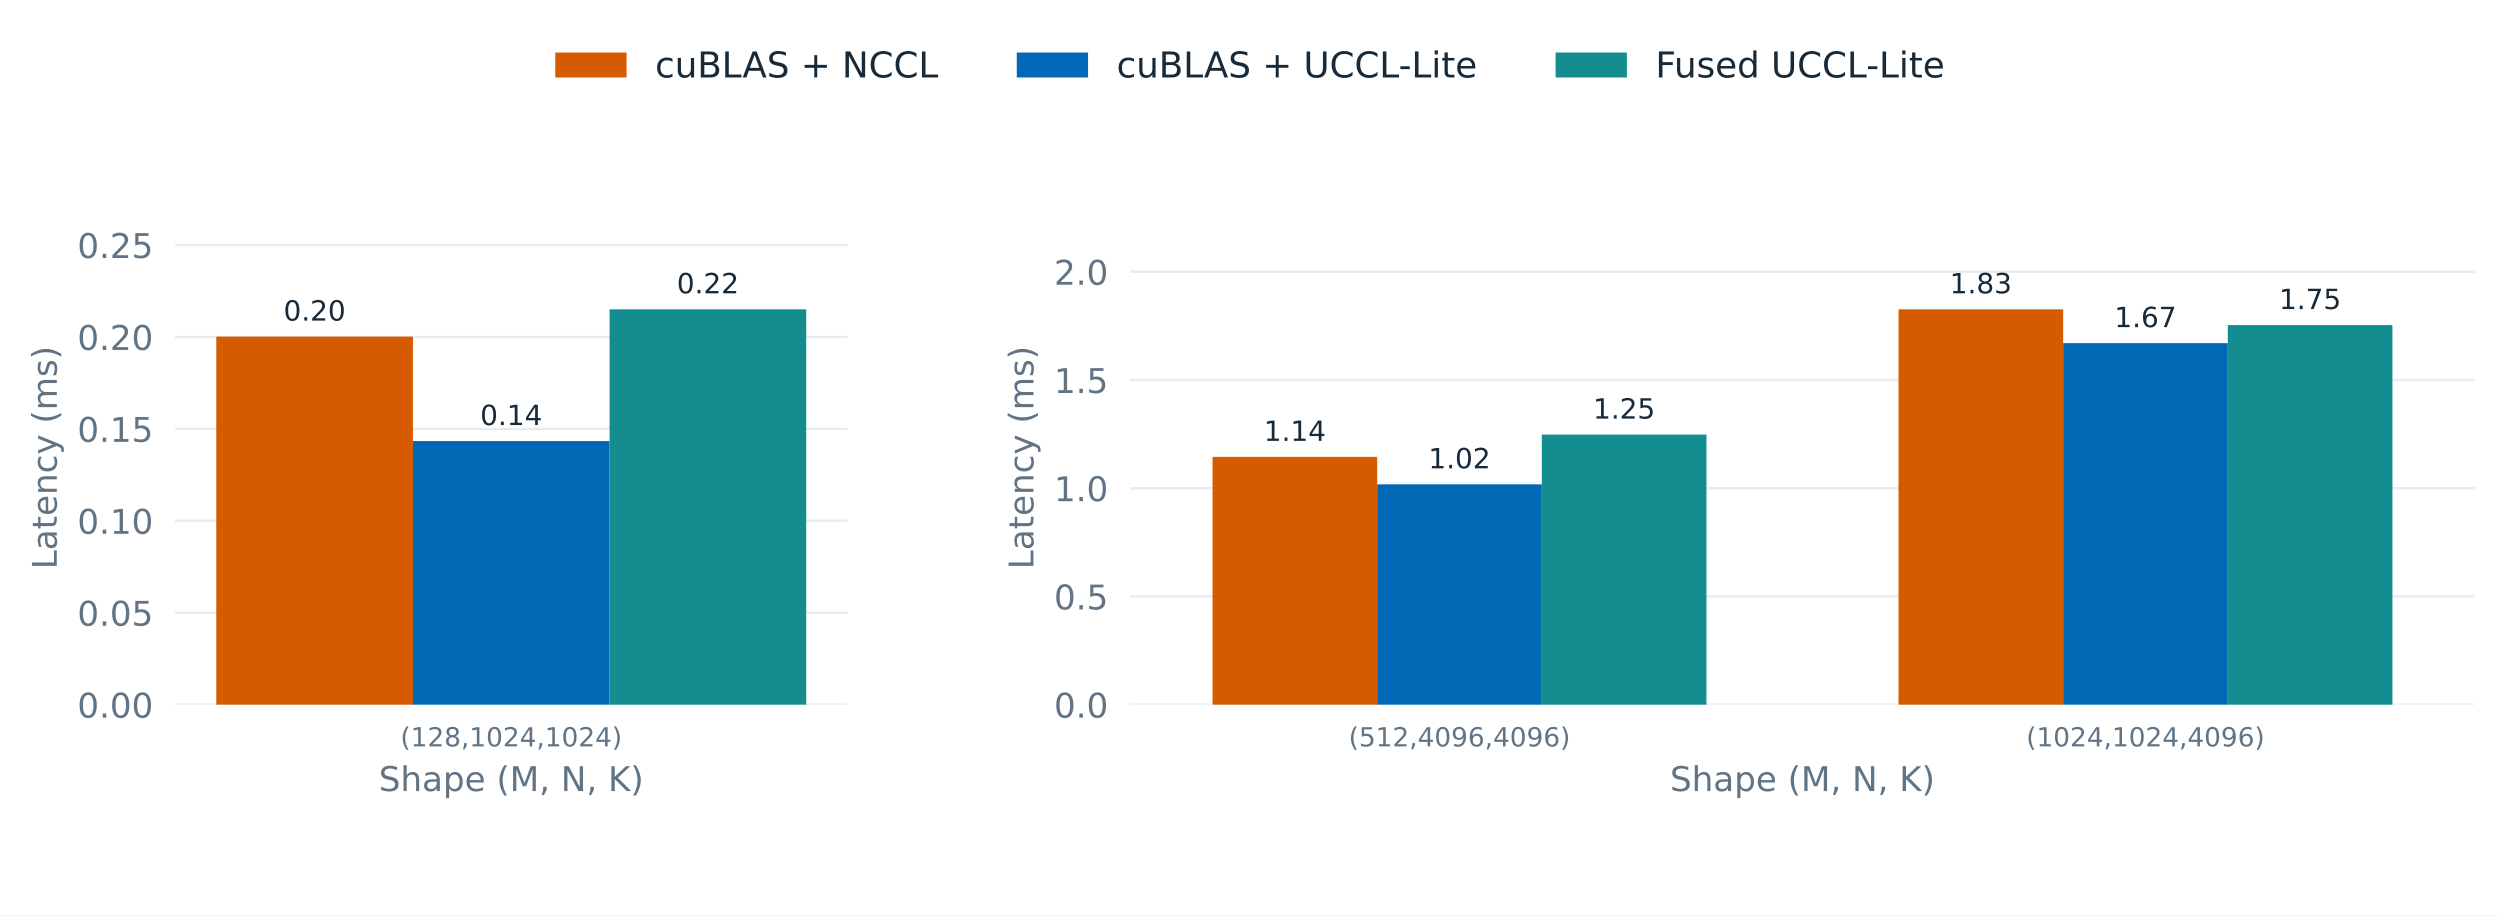
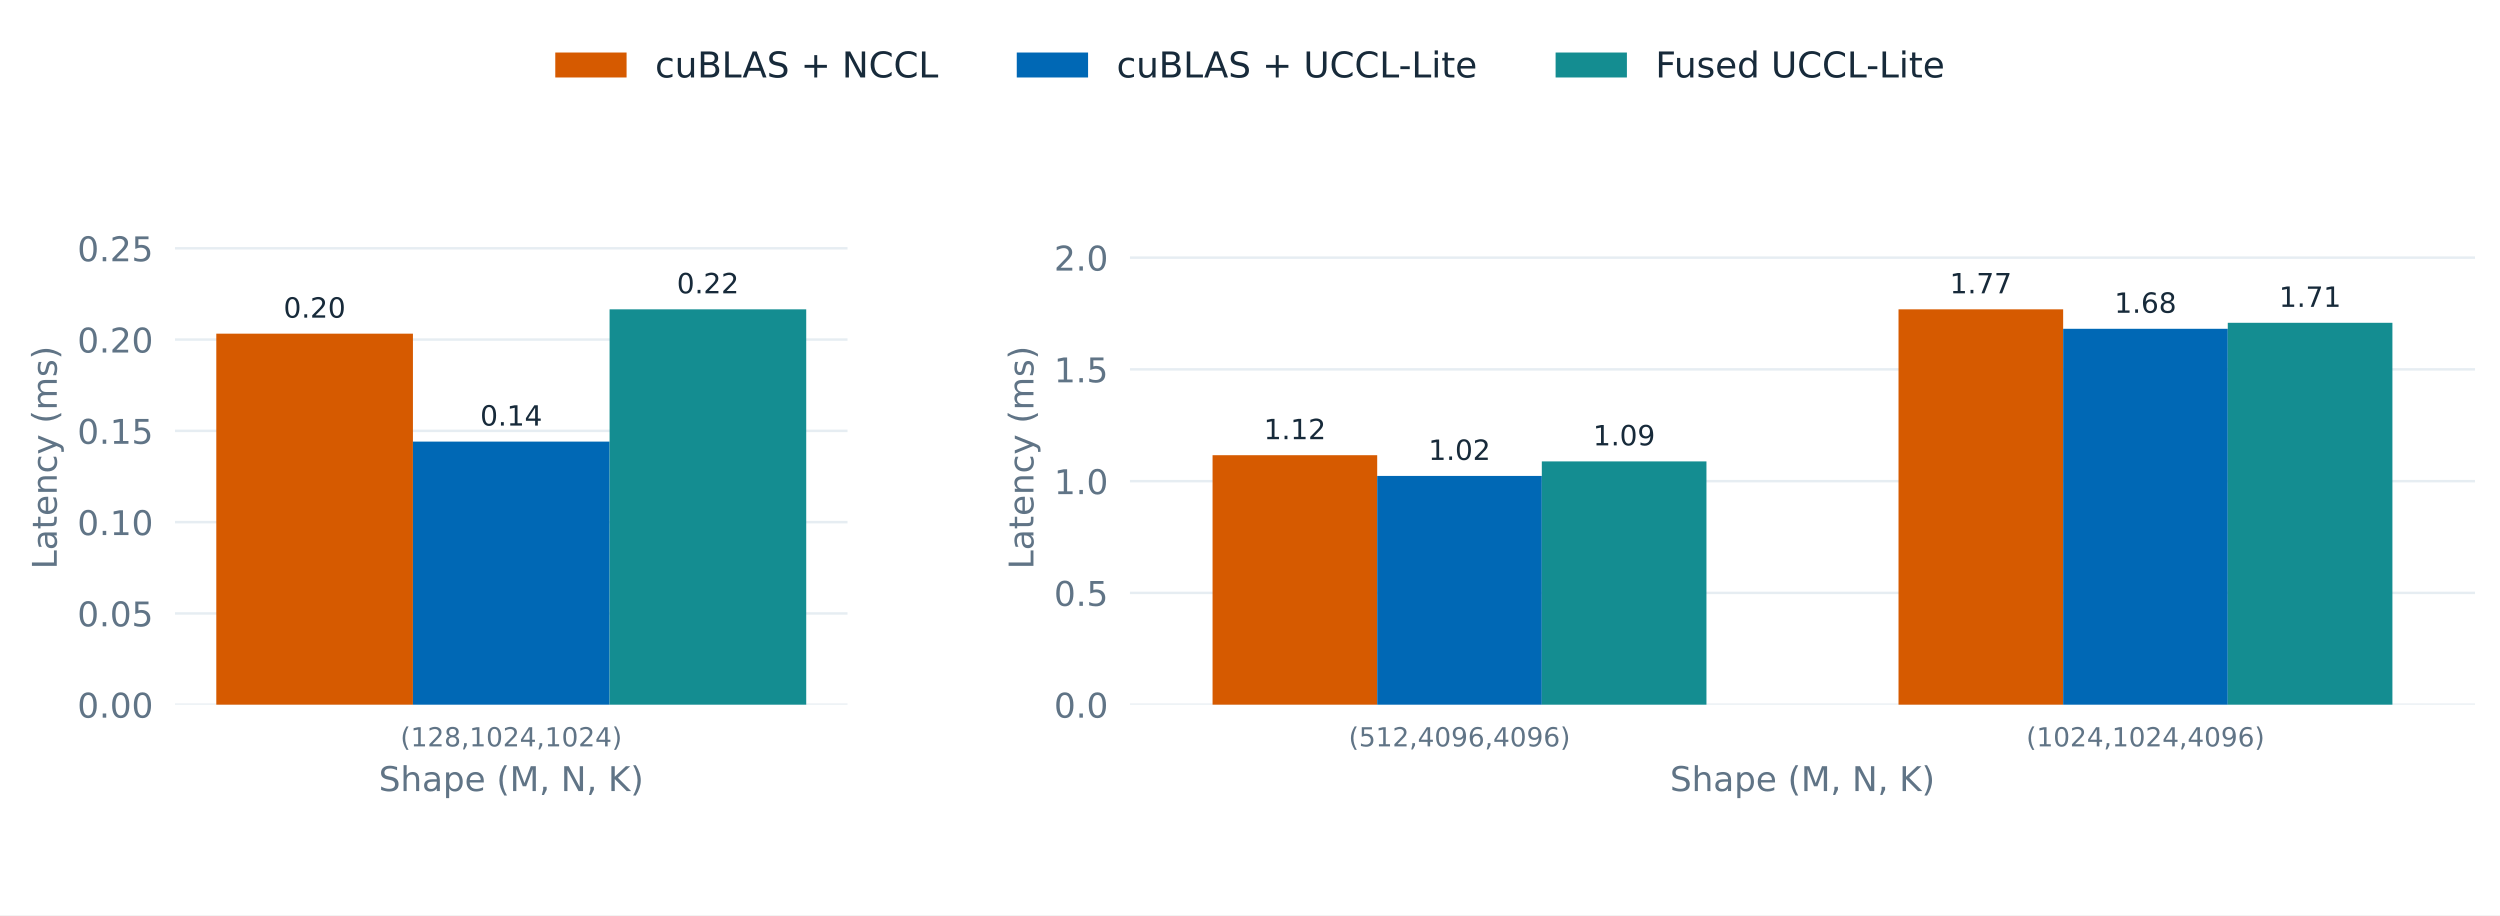
<svg xmlns="http://www.w3.org/2000/svg" width="806.4pt" height="295.2pt" viewBox="0 0 806.4 295.2" version="1.1">
  <defs>
    <style type="text/css">*{stroke-linejoin: round; stroke-linecap: butt}</style>
  </defs>
  <g id="figure_1">
    <g id="patch_1">
      <path d="M 0 295.2 L 806.4 295.2 L 806.4 0 L 0 0 z " style="fill: #ffffff" />
    </g>
    <g id="axes_1">
      <g id="patch_2">
        <path d="M 56.448 227.304 L 273.374 227.304 L 273.374 67.896 L 56.448 67.896 z " style="fill: #ffffff" />
      </g>
      <g id="matplotlib.axis_1">
        <g id="xtick_1">
          <g id="line2d_1" />
          <g id="text_1">
            <text style="font-size: 8.5px; font-family: 'DejaVu Sans'; text-anchor: middle; fill: #607486" x="164.911" y="240.762" transform="rotate(-0 164.9112 240.762)">(128,1024,1024)</text>
          </g>
        </g>
        <g id="text_2">
          <text style="font-size: 11px; font-family: 'DejaVu Sans'; text-anchor: middle; fill: #607486" x="164.911" y="255.162" transform="rotate(-0 164.9112 255.1623)">Shape (M, N, K)</text>
        </g>
      </g>
      <g id="matplotlib.axis_2">
        <g id="ytick_1">
          <g id="line2d_2">
            <path d="M 56.448 227.304 L 273.374 227.304 " clip-path="url(#p1851b62326)" style="fill: none; stroke: #e6edf2; stroke-width: 0.8; stroke-linecap: square" />
          </g>
          <g id="line2d_3" />
          <g id="text_3">
            <text style="font-size: 11px; font-family: 'DejaVu Sans'; text-anchor: end; fill: #607486" x="49.448" y="231.483" transform="rotate(-0 49.448 231.4827)">0.00</text>
          </g>
        </g>
        <g id="ytick_2">
          <g id="line2d_4">
-             <path d="M 56.448 197.65 L 273.374 197.65 " clip-path="url(#p1851b62326)" style="fill: none; stroke: #e6edf2; stroke-width: 0.8; stroke-linecap: square" />
+             <path d="M 56.448 197.863 L 273.374 197.863 " clip-path="url(#p1851b62326)" style="fill: none; stroke: #e6edf2; stroke-width: 0.8; stroke-linecap: square" />
          </g>
          <g id="line2d_5" />
          <g id="text_4">
-             <text style="font-size: 11px; font-family: 'DejaVu Sans'; text-anchor: end; fill: #607486" x="49.448" y="201.829" transform="rotate(-0 49.448 201.8287)">0.05</text>
+             <text style="font-size: 11px; font-family: 'DejaVu Sans'; text-anchor: end; fill: #607486" x="49.448" y="202.041" transform="rotate(-0 49.448 202.0412)">0.05</text>
          </g>
        </g>
        <g id="ytick_3">
          <g id="line2d_6">
-             <path d="M 56.448 167.996 L 273.374 167.996 " clip-path="url(#p1851b62326)" style="fill: none; stroke: #e6edf2; stroke-width: 0.8; stroke-linecap: square" />
+             <path d="M 56.448 168.421 L 273.374 168.421 " clip-path="url(#p1851b62326)" style="fill: none; stroke: #e6edf2; stroke-width: 0.8; stroke-linecap: square" />
          </g>
          <g id="line2d_7" />
          <g id="text_5">
-             <text style="font-size: 11px; font-family: 'DejaVu Sans'; text-anchor: end; fill: #607486" x="49.448" y="172.175" transform="rotate(-0 49.448 172.1747)">0.10</text>
+             <text style="font-size: 11px; font-family: 'DejaVu Sans'; text-anchor: end; fill: #607486" x="49.448" y="172.6" transform="rotate(-0 49.448 172.5997)">0.10</text>
          </g>
        </g>
        <g id="ytick_4">
          <g id="line2d_8">
-             <path d="M 56.448 138.342 L 273.374 138.342 " clip-path="url(#p1851b62326)" style="fill: none; stroke: #e6edf2; stroke-width: 0.8; stroke-linecap: square" />
+             <path d="M 56.448 138.98 L 273.374 138.98 " clip-path="url(#p1851b62326)" style="fill: none; stroke: #e6edf2; stroke-width: 0.8; stroke-linecap: square" />
          </g>
          <g id="line2d_9" />
          <g id="text_6">
-             <text style="font-size: 11px; font-family: 'DejaVu Sans'; text-anchor: end; fill: #607486" x="49.448" y="142.521" transform="rotate(-0 49.448 142.5207)">0.15</text>
+             <text style="font-size: 11px; font-family: 'DejaVu Sans'; text-anchor: end; fill: #607486" x="49.448" y="143.158" transform="rotate(-0 49.448 143.1582)">0.15</text>
          </g>
        </g>
        <g id="ytick_5">
          <g id="line2d_10">
-             <path d="M 56.448 108.688 L 273.374 108.688 " clip-path="url(#p1851b62326)" style="fill: none; stroke: #e6edf2; stroke-width: 0.8; stroke-linecap: square" />
+             <path d="M 56.448 109.538 L 273.374 109.538 " clip-path="url(#p1851b62326)" style="fill: none; stroke: #e6edf2; stroke-width: 0.8; stroke-linecap: square" />
          </g>
          <g id="line2d_11" />
          <g id="text_7">
-             <text style="font-size: 11px; font-family: 'DejaVu Sans'; text-anchor: end; fill: #607486" x="49.448" y="112.867" transform="rotate(-0 49.448 112.8667)">0.20</text>
+             <text style="font-size: 11px; font-family: 'DejaVu Sans'; text-anchor: end; fill: #607486" x="49.448" y="113.717" transform="rotate(-0 49.448 113.7168)">0.20</text>
          </g>
        </g>
        <g id="ytick_6">
          <g id="line2d_12">
-             <path d="M 56.448 79.034 L 273.374 79.034 " clip-path="url(#p1851b62326)" style="fill: none; stroke: #e6edf2; stroke-width: 0.8; stroke-linecap: square" />
+             <path d="M 56.448 80.097 L 273.374 80.097 " clip-path="url(#p1851b62326)" style="fill: none; stroke: #e6edf2; stroke-width: 0.8; stroke-linecap: square" />
          </g>
          <g id="line2d_13" />
          <g id="text_8">
-             <text style="font-size: 11px; font-family: 'DejaVu Sans'; text-anchor: end; fill: #607486" x="49.448" y="83.213" transform="rotate(-0 49.448 83.21275)">0.25</text>
+             <text style="font-size: 11px; font-family: 'DejaVu Sans'; text-anchor: end; fill: #607486" x="49.448" y="84.275" transform="rotate(-0 49.448 84.27526)">0.25</text>
          </g>
        </g>
        <g id="text_9">
          <text style="font-size: 11px; font-family: 'DejaVu Sans'; text-anchor: middle; fill: #607486" x="18.313" y="147.6" transform="rotate(-90 18.31323 147.6)">Latency (ms)</text>
        </g>
      </g>
      <g id="patch_3">
-         <path d="M 69.768 227.304 L 133.197 227.304 L 133.197 108.574 L 69.768 108.574 z " clip-path="url(#p1851b62326)" style="fill: #d65a00" />
+         <path d="M 69.768 227.304 L 133.197 227.304 L 133.197 107.63 L 69.768 107.63 z " clip-path="url(#p1851b62326)" style="fill: #d65a00" />
      </g>
      <g id="patch_4">
-         <path d="M 133.197 227.304 L 196.626 227.304 L 196.626 142.28 L 133.197 142.28 z " clip-path="url(#p1851b62326)" style="fill: #0068b5" />
+         <path d="M 133.197 227.304 L 196.626 227.304 L 196.626 142.437 L 133.197 142.437 z " clip-path="url(#p1851b62326)" style="fill: #0068b5" />
      </g>
      <g id="patch_5">
        <path d="M 196.626 227.304 L 260.054 227.304 L 260.054 99.778 L 196.626 99.778 z " clip-path="url(#p1851b62326)" style="fill: #148d91" />
      </g>
      <g id="text_10">
-         <text style="font-size: 9px; font-family: 'DejaVu Sans'; text-anchor: middle; fill: #172a3a" x="101.482" y="103.412" transform="rotate(-0 101.4824 103.4121)">0.20</text>
+         <text style="font-size: 9px; font-family: 'DejaVu Sans'; text-anchor: middle; fill: #172a3a" x="101.482" y="102.468" transform="rotate(-0 101.4824 102.4681)">0.20</text>
      </g>
      <g id="text_11">
-         <text style="font-size: 9px; font-family: 'DejaVu Sans'; text-anchor: middle; fill: #172a3a" x="164.911" y="137.118" transform="rotate(-0 164.9112 137.118)">0.14</text>
+         <text style="font-size: 9px; font-family: 'DejaVu Sans'; text-anchor: middle; fill: #172a3a" x="164.911" y="137.275" transform="rotate(-0 164.9112 137.275)">0.14</text>
      </g>
      <g id="text_12">
        <text style="font-size: 9px; font-family: 'DejaVu Sans'; text-anchor: middle; fill: #172a3a" x="228.34" y="94.615" transform="rotate(-0 228.3399 94.61549)">0.22</text>
      </g>
    </g>
    <g id="axes_2">
      <g id="patch_6">
        <path d="M 364.483 227.304 L 798.336 227.304 L 798.336 67.896 L 364.483 67.896 z " style="fill: #ffffff" />
      </g>
      <g id="matplotlib.axis_3">
        <g id="xtick_2">
          <g id="line2d_14" />
          <g id="text_13">
            <text style="font-size: 8.5px; font-family: 'DejaVu Sans'; text-anchor: middle; fill: #607486" x="470.778" y="240.762" transform="rotate(-0 470.7781 240.762)">(512,4096,4096)</text>
          </g>
        </g>
        <g id="xtick_3">
          <g id="line2d_15" />
          <g id="text_14">
            <text style="font-size: 8.5px; font-family: 'DejaVu Sans'; text-anchor: middle; fill: #607486" x="692.041" y="240.762" transform="rotate(-0 692.0412 240.762)">(1024,1024,4096)</text>
          </g>
        </g>
        <g id="text_15">
          <text style="font-size: 11px; font-family: 'DejaVu Sans'; text-anchor: middle; fill: #607486" x="581.41" y="255.162" transform="rotate(-0 581.4097 255.1623)">Shape (M, N, K)</text>
        </g>
      </g>
      <g id="matplotlib.axis_4">
        <g id="ytick_7">
          <g id="line2d_16">
            <path d="M 364.483 227.304 L 798.336 227.304 " clip-path="url(#pcc23870a3c)" style="fill: none; stroke: #e6edf2; stroke-width: 0.8; stroke-linecap: square" />
          </g>
          <g id="line2d_17" />
          <g id="text_16">
            <text style="font-size: 11px; font-family: 'DejaVu Sans'; text-anchor: end; fill: #607486" x="357.483" y="231.483" transform="rotate(-0 357.4834 231.4827)">0.0</text>
          </g>
        </g>
        <g id="ytick_8">
          <g id="line2d_18">
-             <path d="M 364.483 192.395 L 798.336 192.395 " clip-path="url(#pcc23870a3c)" style="fill: none; stroke: #e6edf2; stroke-width: 0.8; stroke-linecap: square" />
+             <path d="M 364.483 191.253 L 798.336 191.253 " clip-path="url(#pcc23870a3c)" style="fill: none; stroke: #e6edf2; stroke-width: 0.8; stroke-linecap: square" />
          </g>
          <g id="line2d_19" />
          <g id="text_17">
-             <text style="font-size: 11px; font-family: 'DejaVu Sans'; text-anchor: end; fill: #607486" x="357.483" y="196.574" transform="rotate(-0 357.4834 196.5738)">0.5</text>
+             <text style="font-size: 11px; font-family: 'DejaVu Sans'; text-anchor: end; fill: #607486" x="357.483" y="195.432" transform="rotate(-0 357.4834 195.4317)">0.5</text>
          </g>
        </g>
        <g id="ytick_9">
          <g id="line2d_20">
-             <path d="M 364.483 157.486 L 798.336 157.486 " clip-path="url(#pcc23870a3c)" style="fill: none; stroke: #e6edf2; stroke-width: 0.8; stroke-linecap: square" />
+             <path d="M 364.483 155.202 L 798.336 155.202 " clip-path="url(#pcc23870a3c)" style="fill: none; stroke: #e6edf2; stroke-width: 0.8; stroke-linecap: square" />
          </g>
          <g id="line2d_21" />
          <g id="text_18">
-             <text style="font-size: 11px; font-family: 'DejaVu Sans'; text-anchor: end; fill: #607486" x="357.483" y="161.665" transform="rotate(-0 357.4834 161.6649)">1.0</text>
+             <text style="font-size: 11px; font-family: 'DejaVu Sans'; text-anchor: end; fill: #607486" x="357.483" y="159.381" transform="rotate(-0 357.4834 159.3806)">1.0</text>
          </g>
        </g>
        <g id="ytick_10">
          <g id="line2d_22">
-             <path d="M 364.483 122.577 L 798.336 122.577 " clip-path="url(#pcc23870a3c)" style="fill: none; stroke: #e6edf2; stroke-width: 0.8; stroke-linecap: square" />
+             <path d="M 364.483 119.151 L 798.336 119.151 " clip-path="url(#pcc23870a3c)" style="fill: none; stroke: #e6edf2; stroke-width: 0.8; stroke-linecap: square" />
          </g>
          <g id="line2d_23" />
          <g id="text_19">
-             <text style="font-size: 11px; font-family: 'DejaVu Sans'; text-anchor: end; fill: #607486" x="357.483" y="126.756" transform="rotate(-0 357.4834 126.756)">1.5</text>
+             <text style="font-size: 11px; font-family: 'DejaVu Sans'; text-anchor: end; fill: #607486" x="357.483" y="123.33" transform="rotate(-0 357.4834 123.3296)">1.5</text>
          </g>
        </g>
        <g id="ytick_11">
          <g id="line2d_24">
-             <path d="M 364.483 87.668 L 798.336 87.668 " clip-path="url(#pcc23870a3c)" style="fill: none; stroke: #e6edf2; stroke-width: 0.8; stroke-linecap: square" />
+             <path d="M 364.483 83.1 L 798.336 83.1 " clip-path="url(#pcc23870a3c)" style="fill: none; stroke: #e6edf2; stroke-width: 0.8; stroke-linecap: square" />
          </g>
          <g id="line2d_25" />
          <g id="text_20">
-             <text style="font-size: 11px; font-family: 'DejaVu Sans'; text-anchor: end; fill: #607486" x="357.483" y="91.847" transform="rotate(-0 357.4834 91.84711)">2.0</text>
+             <text style="font-size: 11px; font-family: 'DejaVu Sans'; text-anchor: end; fill: #607486" x="357.483" y="87.279" transform="rotate(-0 357.4834 87.27856)">2.0</text>
          </g>
        </g>
        <g id="text_21">
          <text style="font-size: 11px; font-family: 'DejaVu Sans'; text-anchor: middle; fill: #607486" x="333.347" y="147.6" transform="rotate(-90 333.3474 147.6)">Latency (ms)</text>
        </g>
      </g>
      <g id="patch_7">
-         <path d="M 391.123 227.304 L 444.227 227.304 L 444.227 147.374 L 391.123 147.374 z " clip-path="url(#pcc23870a3c)" style="fill: #d65a00" />
+         <path d="M 391.123 227.304 L 444.227 227.304 L 444.227 146.827 L 391.123 146.827 z " clip-path="url(#pcc23870a3c)" style="fill: #d65a00" />
      </g>
      <g id="patch_8">
        <path d="M 612.387 227.304 L 665.49 227.304 L 665.49 99.778 L 612.387 99.778 z " clip-path="url(#pcc23870a3c)" style="fill: #d65a00" />
      </g>
      <g id="patch_9">
-         <path d="M 444.227 227.304 L 497.33 227.304 L 497.33 156.222 L 444.227 156.222 z " clip-path="url(#pcc23870a3c)" style="fill: #0068b5" />
+         <path d="M 444.227 227.304 L 497.33 227.304 L 497.33 153.508 L 444.227 153.508 z " clip-path="url(#pcc23870a3c)" style="fill: #0068b5" />
      </g>
      <g id="patch_10">
-         <path d="M 665.49 227.304 L 718.593 227.304 L 718.593 110.68 L 665.49 110.68 z " clip-path="url(#pcc23870a3c)" style="fill: #0068b5" />
+         <path d="M 665.49 227.304 L 718.593 227.304 L 718.593 106.054 L 665.49 106.054 z " clip-path="url(#pcc23870a3c)" style="fill: #0068b5" />
      </g>
      <g id="patch_11">
-         <path d="M 497.33 227.304 L 550.433 227.304 L 550.433 140.191 L 497.33 140.191 z " clip-path="url(#pcc23870a3c)" style="fill: #148d91" />
+         <path d="M 497.33 227.304 L 550.433 227.304 L 550.433 148.82 L 497.33 148.82 z " clip-path="url(#pcc23870a3c)" style="fill: #148d91" />
      </g>
      <g id="patch_12">
-         <path d="M 718.593 227.304 L 771.696 227.304 L 771.696 104.854 L 718.593 104.854 z " clip-path="url(#pcc23870a3c)" style="fill: #148d91" />
+         <path d="M 718.593 227.304 L 771.696 227.304 L 771.696 104.133 L 718.593 104.133 z " clip-path="url(#pcc23870a3c)" style="fill: #148d91" />
      </g>
      <g id="text_22">
-         <text style="font-size: 9px; font-family: 'DejaVu Sans'; text-anchor: middle; fill: #172a3a" x="417.675" y="142.212" transform="rotate(-0 417.675 142.2122)">1.14</text>
+         <text style="font-size: 9px; font-family: 'DejaVu Sans'; text-anchor: middle; fill: #172a3a" x="417.675" y="141.664" transform="rotate(-0 417.675 141.6644)">1.12</text>
      </g>
      <g id="text_23">
-         <text style="font-size: 9px; font-family: 'DejaVu Sans'; text-anchor: middle; fill: #172a3a" x="638.938" y="94.615" transform="rotate(-0 638.9381 94.61549)">1.83</text>
+         <text style="font-size: 9px; font-family: 'DejaVu Sans'; text-anchor: middle; fill: #172a3a" x="638.938" y="94.615" transform="rotate(-0 638.9381 94.61549)">1.77</text>
      </g>
      <g id="text_24">
-         <text style="font-size: 9px; font-family: 'DejaVu Sans'; text-anchor: middle; fill: #172a3a" x="470.778" y="151.06" transform="rotate(-0 470.7781 151.0597)">1.02</text>
+         <text style="font-size: 9px; font-family: 'DejaVu Sans'; text-anchor: middle; fill: #172a3a" x="470.778" y="148.346" transform="rotate(-0 470.7781 148.3458)">1.02</text>
      </g>
      <g id="text_25">
-         <text style="font-size: 9px; font-family: 'DejaVu Sans'; text-anchor: middle; fill: #172a3a" x="692.041" y="105.518" transform="rotate(-0 692.0412 105.5182)">1.67</text>
+         <text style="font-size: 9px; font-family: 'DejaVu Sans'; text-anchor: middle; fill: #172a3a" x="692.041" y="100.891" transform="rotate(-0 692.0412 100.8914)">1.68</text>
      </g>
      <g id="text_26">
-         <text style="font-size: 9px; font-family: 'DejaVu Sans'; text-anchor: middle; fill: #172a3a" x="523.881" y="135.028" transform="rotate(-0 523.8813 135.0285)">1.25</text>
+         <text style="font-size: 9px; font-family: 'DejaVu Sans'; text-anchor: middle; fill: #172a3a" x="523.881" y="143.658" transform="rotate(-0 523.8813 143.6577)">1.09</text>
      </g>
      <g id="text_27">
-         <text style="font-size: 9px; font-family: 'DejaVu Sans'; text-anchor: middle; fill: #172a3a" x="745.144" y="99.692" transform="rotate(-0 745.1444 99.69159)">1.75</text>
+         <text style="font-size: 9px; font-family: 'DejaVu Sans'; text-anchor: middle; fill: #172a3a" x="745.144" y="98.971" transform="rotate(-0 745.1444 98.97082)">1.71</text>
      </g>
    </g>
    <g id="legend_1">
      <g id="patch_13">
        <path d="M 179.11 24.992 L 202.11 24.992 L 202.11 16.942 L 179.11 16.942 z " style="fill: #d65a00" />
      </g>
      <g id="text_28">
        <text style="font-size: 11.5px; font-family: 'DejaVu Sans'; text-anchor: start; fill: #172a3a" x="211.31" y="24.992" transform="rotate(-0 211.3099 24.9922)">cuBLAS + NCCL</text>
      </g>
      <g id="patch_14">
        <path d="M 327.968 24.992 L 350.968 24.992 L 350.968 16.942 L 327.968 16.942 z " style="fill: #0068b5" />
      </g>
      <g id="text_29">
        <text style="font-size: 11.5px; font-family: 'DejaVu Sans'; text-anchor: start; fill: #172a3a" x="360.168" y="24.992" transform="rotate(-0 360.1684 24.9922)">cuBLAS + UCCL-Lite</text>
      </g>
      <g id="patch_15">
        <path d="M 501.775 24.992 L 524.775 24.992 L 524.775 16.942 L 501.775 16.942 z " style="fill: #148d91" />
      </g>
      <g id="text_30">
        <text style="font-size: 11.5px; font-family: 'DejaVu Sans'; text-anchor: start; fill: #172a3a" x="533.975" y="24.992" transform="rotate(-0 533.9748 24.9922)">Fused UCCL-Lite</text>
      </g>
    </g>
  </g>
  <defs>
    <clipPath id="p1851b62326">
      <rect x="56.448" y="67.896" width="216.926" height="159.408" />
    </clipPath>
    <clipPath id="pcc23870a3c">
      <rect x="364.483" y="67.896" width="433.853" height="159.408" />
    </clipPath>
  </defs>
</svg>
